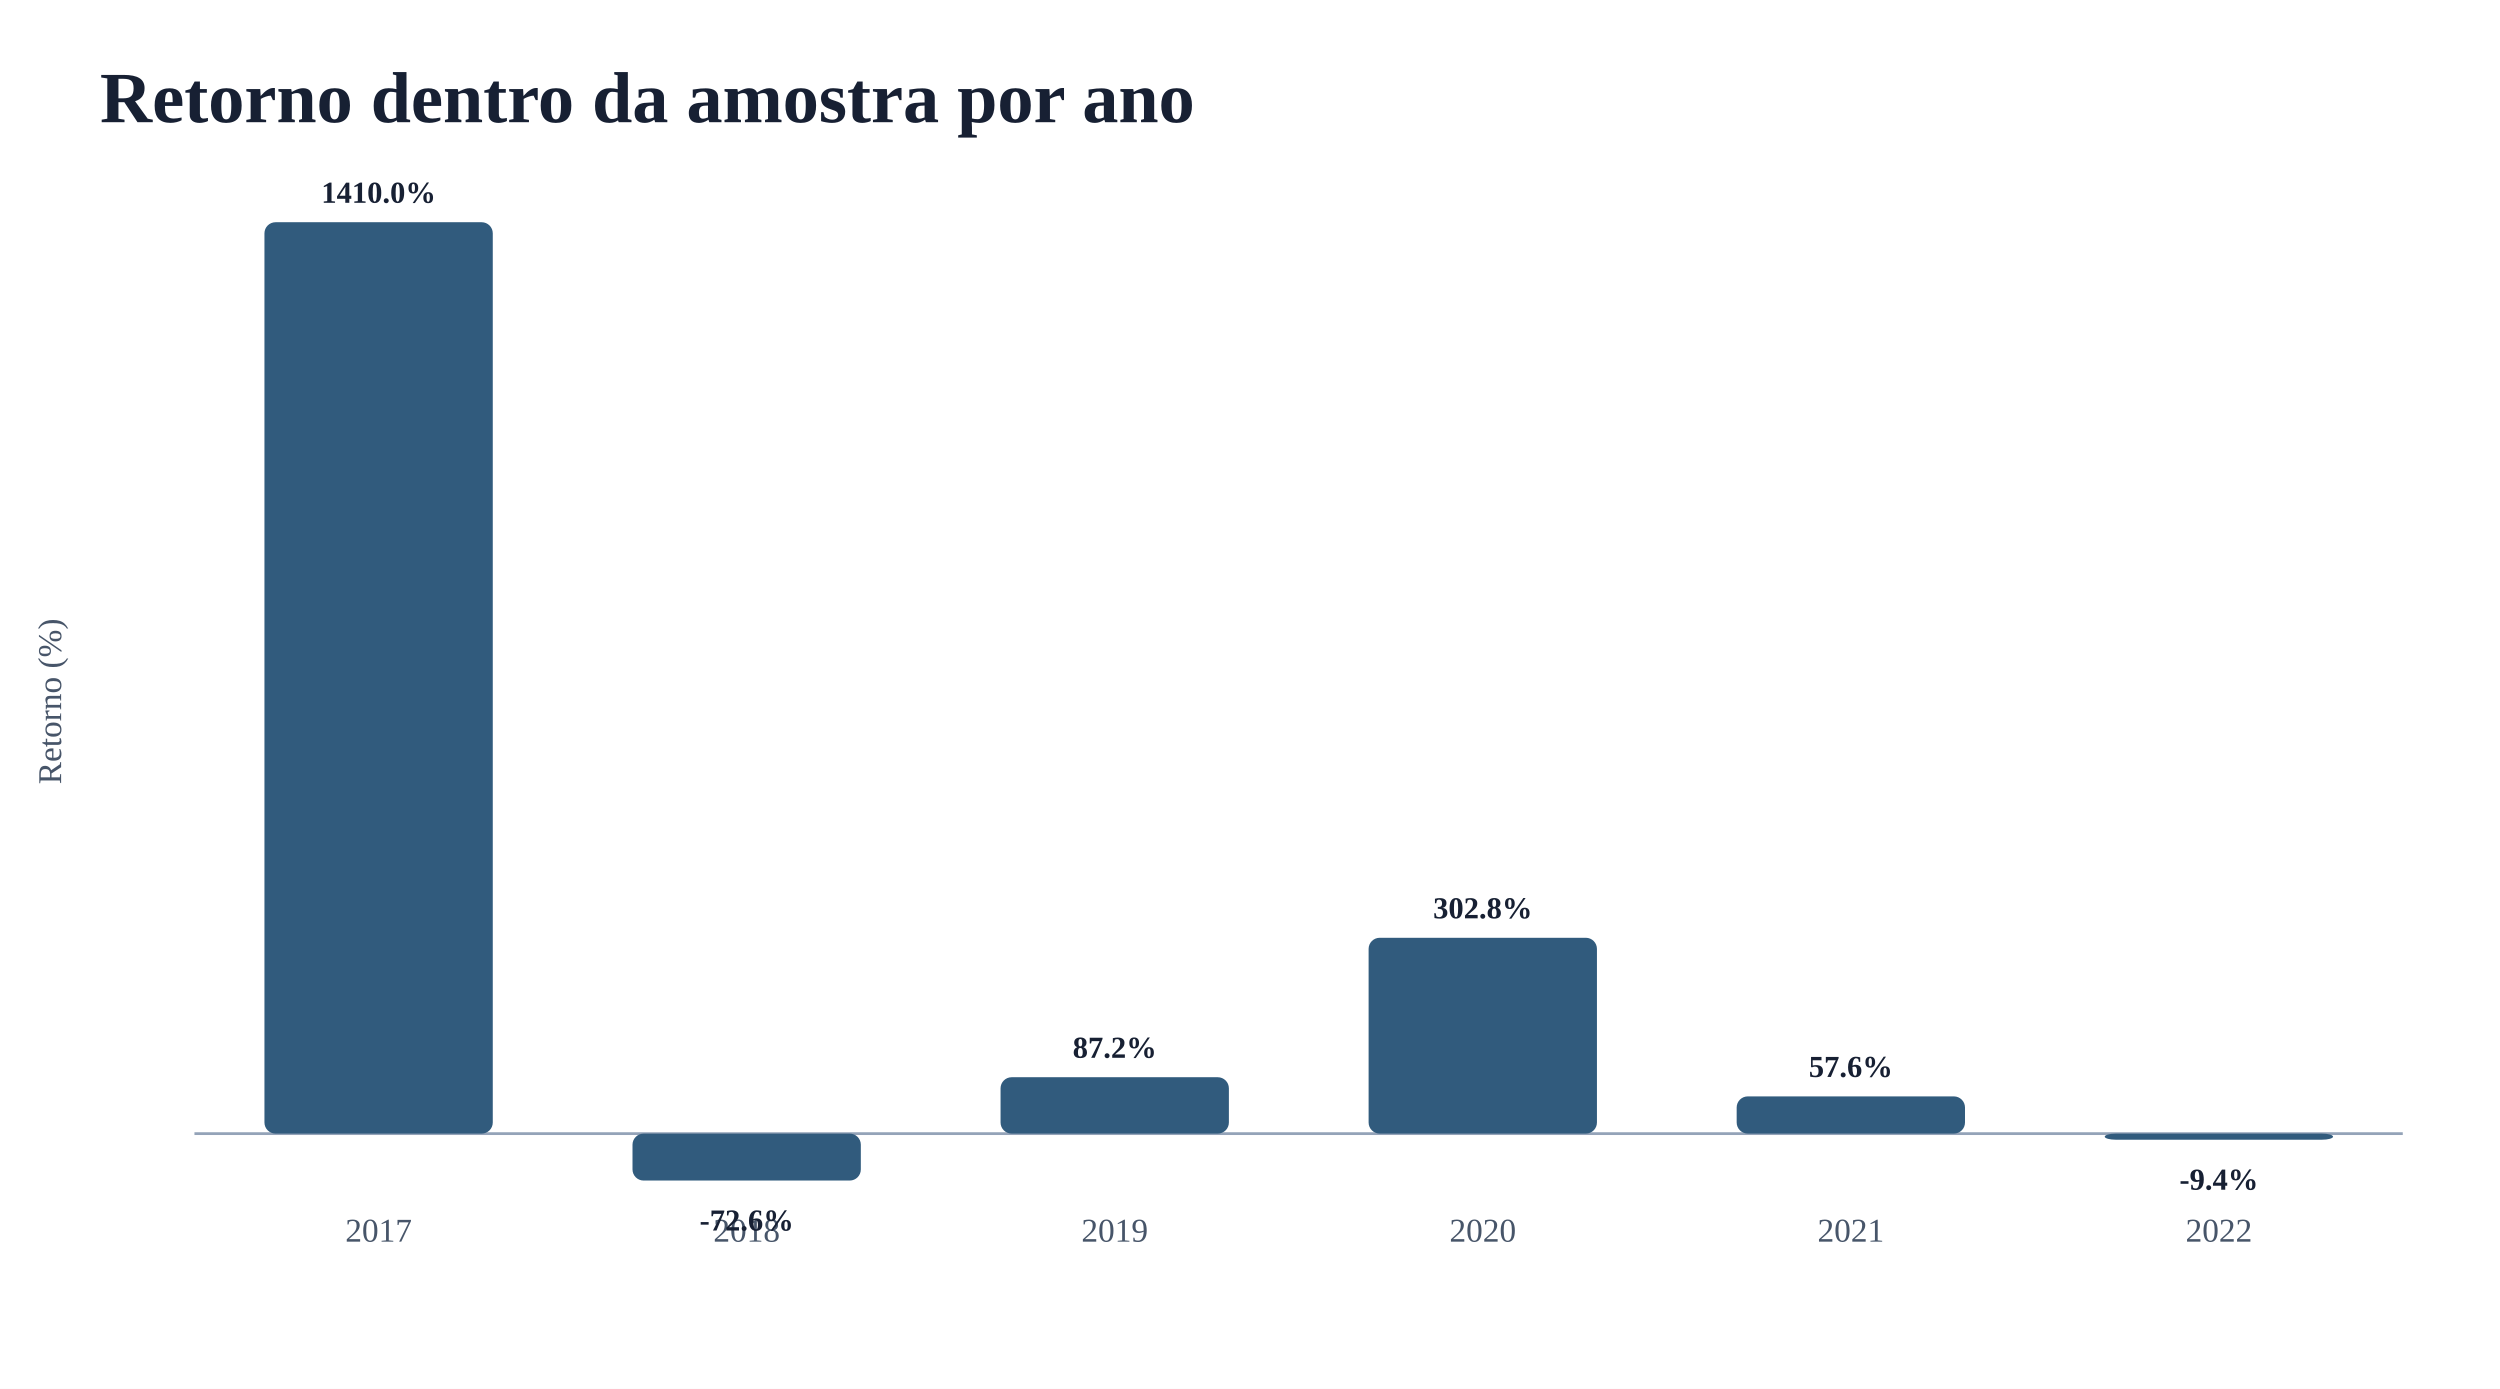
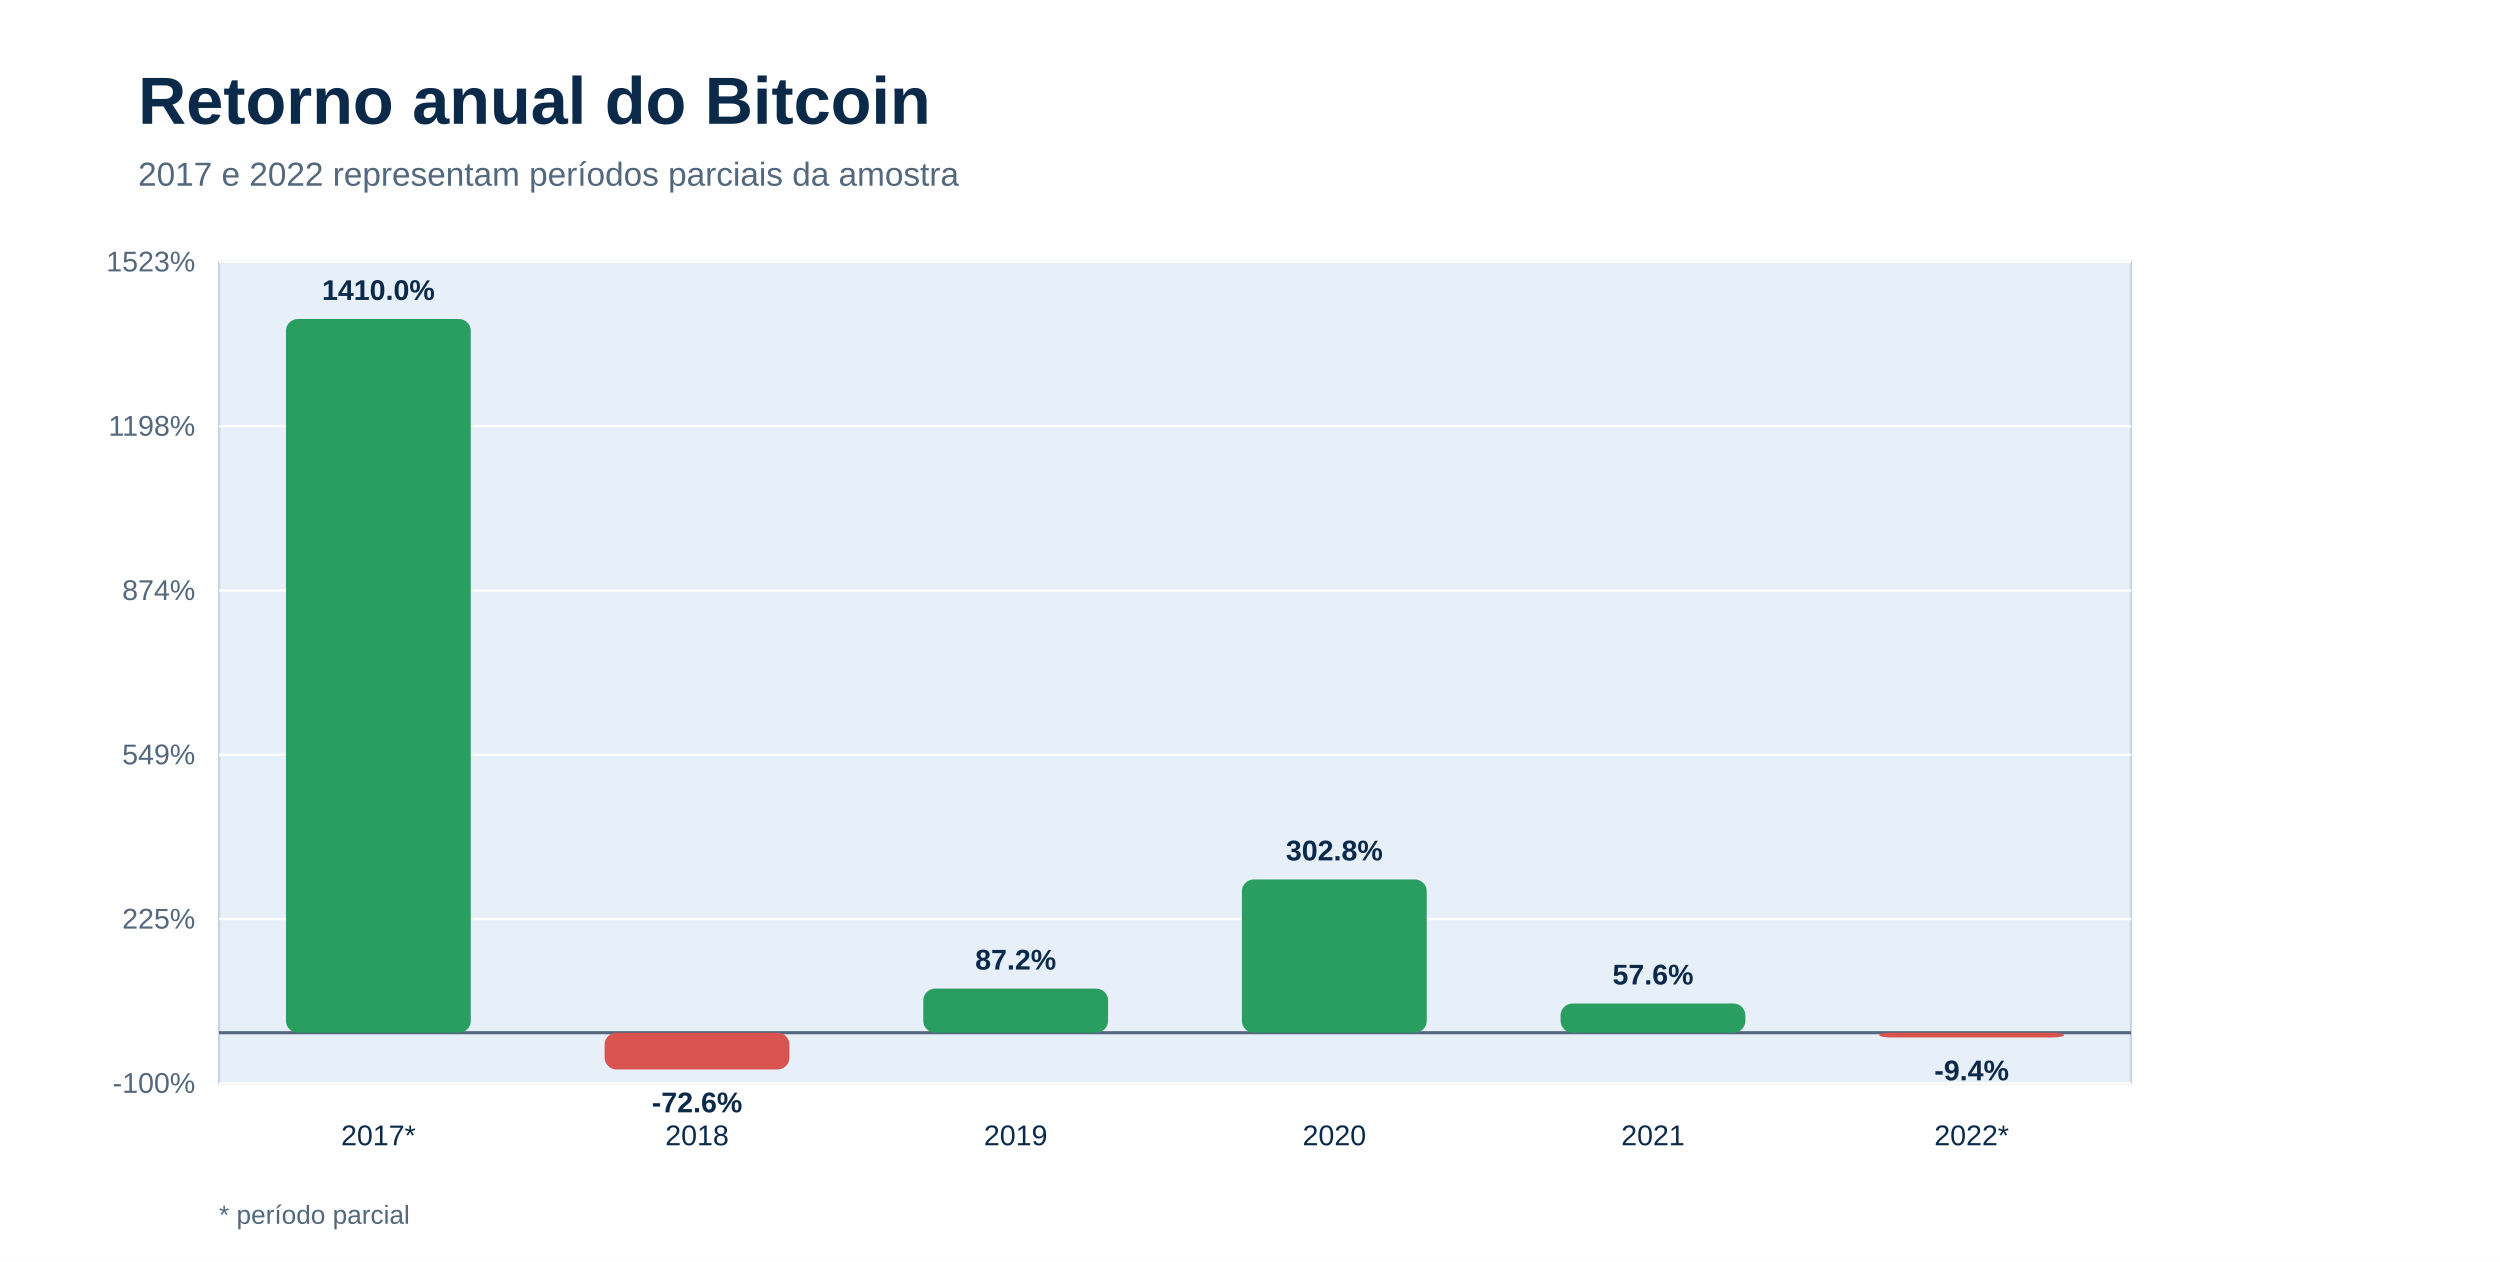
- <svg xmlns="http://www.w3.org/2000/svg" width="900" height="500" viewBox="0 0 900 500">
-   <rect width="100%" height="100%" fill="#fff" />
-   <text x="36" y="44" font-size="26" font-weight="700" fill="#172033">Retorno dentro da amostra por ano</text>
-   <line x1="70" y1="408.107" x2="865" y2="408.107" stroke="#94a3b8" />
-   <rect x="95.2" y="80.0" width="82.2" height="328.1" rx="4" fill="#315b7d" />
-   <text x="136.3" y="447" text-anchor="middle" font-size="12" fill="#475569">2017</text>
-   <text x="136.3" y="73.0" text-anchor="middle" font-size="11" font-weight="700" fill="#172033">1410.0%</text>
-   <rect x="227.7" y="408.1" width="82.2" height="16.9" rx="4" fill="#315b7d" />
-   <text x="268.8" y="447" text-anchor="middle" font-size="12" fill="#475569">2018</text>
-   <text x="268.8" y="443.0" text-anchor="middle" font-size="11" font-weight="700" fill="#172033">-72.6%</text>
-   <rect x="360.2" y="387.8" width="82.2" height="20.3" rx="4" fill="#315b7d" />
-   <text x="401.3" y="447" text-anchor="middle" font-size="12" fill="#475569">2019</text>
-   <text x="401.3" y="380.8" text-anchor="middle" font-size="11" font-weight="700" fill="#172033">87.2%</text>
-   <rect x="492.7" y="337.6" width="82.2" height="70.5" rx="4" fill="#315b7d" />
-   <text x="533.8" y="447" text-anchor="middle" font-size="12" fill="#475569">2020</text>
-   <text x="533.8" y="330.6" text-anchor="middle" font-size="11" font-weight="700" fill="#172033">302.8%</text>
-   <rect x="625.2" y="394.7" width="82.2" height="13.4" rx="4" fill="#315b7d" />
-   <text x="666.3" y="447" text-anchor="middle" font-size="12" fill="#475569">2021</text>
-   <text x="666.3" y="387.7" text-anchor="middle" font-size="11" font-weight="700" fill="#172033">57.6%</text>
-   <rect x="757.7" y="408.1" width="82.2" height="2.2" rx="4" fill="#315b7d" />
-   <text x="798.8" y="447" text-anchor="middle" font-size="12" fill="#475569">2022</text>
-   <text x="798.8" y="428.3" text-anchor="middle" font-size="11" font-weight="700" fill="#172033">-9.4%</text>
-   <text x="22" y="252.5" transform="rotate(-90 22 252.5)" text-anchor="middle" font-size="12" fill="#475569">Retorno (%)</text>
+ <svg xmlns="http://www.w3.org/2000/svg" width="1050" height="530" viewBox="0 0 1050 530">
+   <rect width="100%" height="100%" fill="#ffffff" />
+   <text x="58" y="52" font-size="28" font-family="Arial,sans-serif" font-weight="700" fill="#0b2a4a">Retorno anual do Bitcoin</text>
+   <text x="58" y="78" font-size="14" font-family="Arial,sans-serif" fill="#53677d">2017 e 2022 representam períodos parciais da amostra</text>
+   <rect x="92" y="110" width="803" height="345" fill="#e7eff8" stroke="#c8d5e3" />
+   <line x1="92" y1="455" x2="895" y2="455" stroke="#ffffff" />
+   <text x="82" y="459" text-anchor="end" font-size="12" fill="#53677d" font-family="Arial,sans-serif">-100%</text>
+   <line x1="92" y1="386" x2="895" y2="386" stroke="#ffffff" />
+   <text x="82" y="390" text-anchor="end" font-size="12" fill="#53677d" font-family="Arial,sans-serif">225%</text>
+   <line x1="92" y1="317" x2="895" y2="317" stroke="#ffffff" />
+   <text x="82" y="321" text-anchor="end" font-size="12" fill="#53677d" font-family="Arial,sans-serif">549%</text>
+   <line x1="92" y1="248" x2="895" y2="248" stroke="#ffffff" />
+   <text x="82" y="252" text-anchor="end" font-size="12" fill="#53677d" font-family="Arial,sans-serif">874%</text>
+   <line x1="92" y1="179" x2="895" y2="179" stroke="#ffffff" />
+   <text x="82" y="183" text-anchor="end" font-size="12" fill="#53677d" font-family="Arial,sans-serif">1198%</text>
+   <line x1="92" y1="110" x2="895" y2="110" stroke="#ffffff" />
+   <text x="82" y="114" text-anchor="end" font-size="12" fill="#53677d" font-family="Arial,sans-serif">1523%</text>
+   <line x1="92" y1="433.74" x2="895" y2="433.74" stroke="#53677d" stroke-width="1.3" />
+   <rect x="120.105" y="133.981" width="77.623" height="299.759" rx="5" fill="#2a9d61" />
+   <text x="158.917" y="125.981" text-anchor="middle" font-size="12" font-weight="700" fill="#0b2a4a" font-family="Arial,sans-serif">1410.0%</text>
+   <text x="158.917" y="481" text-anchor="middle" font-size="12" fill="#0b2a4a" font-family="Arial,sans-serif">2017*</text>
+   <rect x="253.938" y="433.74" width="77.623" height="15.434" rx="5" fill="#d9534f" />
+   <text x="292.75" y="467.174" text-anchor="middle" font-size="12" font-weight="700" fill="#0b2a4a" font-family="Arial,sans-serif">-72.6%</text>
+   <text x="292.75" y="481" text-anchor="middle" font-size="12" fill="#0b2a4a" font-family="Arial,sans-serif">2018</text>
+   <rect x="387.772" y="415.21" width="77.623" height="18.53" rx="5" fill="#2a9d61" />
+   <text x="426.583" y="407.21" text-anchor="middle" font-size="12" font-weight="700" fill="#0b2a4a" font-family="Arial,sans-serif">87.2%</text>
+   <text x="426.583" y="481" text-anchor="middle" font-size="12" fill="#0b2a4a" font-family="Arial,sans-serif">2019</text>
+   <rect x="521.605" y="369.367" width="77.623" height="64.373" rx="5" fill="#2a9d61" />
+   <text x="560.417" y="361.367" text-anchor="middle" font-size="12" font-weight="700" fill="#0b2a4a" font-family="Arial,sans-serif">302.8%</text>
+   <text x="560.417" y="481" text-anchor="middle" font-size="12" fill="#0b2a4a" font-family="Arial,sans-serif">2020</text>
+   <rect x="655.438" y="421.485" width="77.623" height="12.255" rx="5" fill="#2a9d61" />
+   <text x="694.25" y="413.485" text-anchor="middle" font-size="12" font-weight="700" fill="#0b2a4a" font-family="Arial,sans-serif">57.6%</text>
+   <text x="694.25" y="481" text-anchor="middle" font-size="12" fill="#0b2a4a" font-family="Arial,sans-serif">2021</text>
+   <rect x="789.272" y="433.74" width="77.623" height="2.003" rx="5" fill="#d9534f" />
+   <text x="828.083" y="453.744" text-anchor="middle" font-size="12" font-weight="700" fill="#0b2a4a" font-family="Arial,sans-serif">-9.4%</text>
+   <text x="828.083" y="481" text-anchor="middle" font-size="12" fill="#0b2a4a" font-family="Arial,sans-serif">2022*</text>
+   <text x="92" y="514" font-size="11" fill="#53677d" font-family="Arial,sans-serif">* período parcial</text>
</svg>
